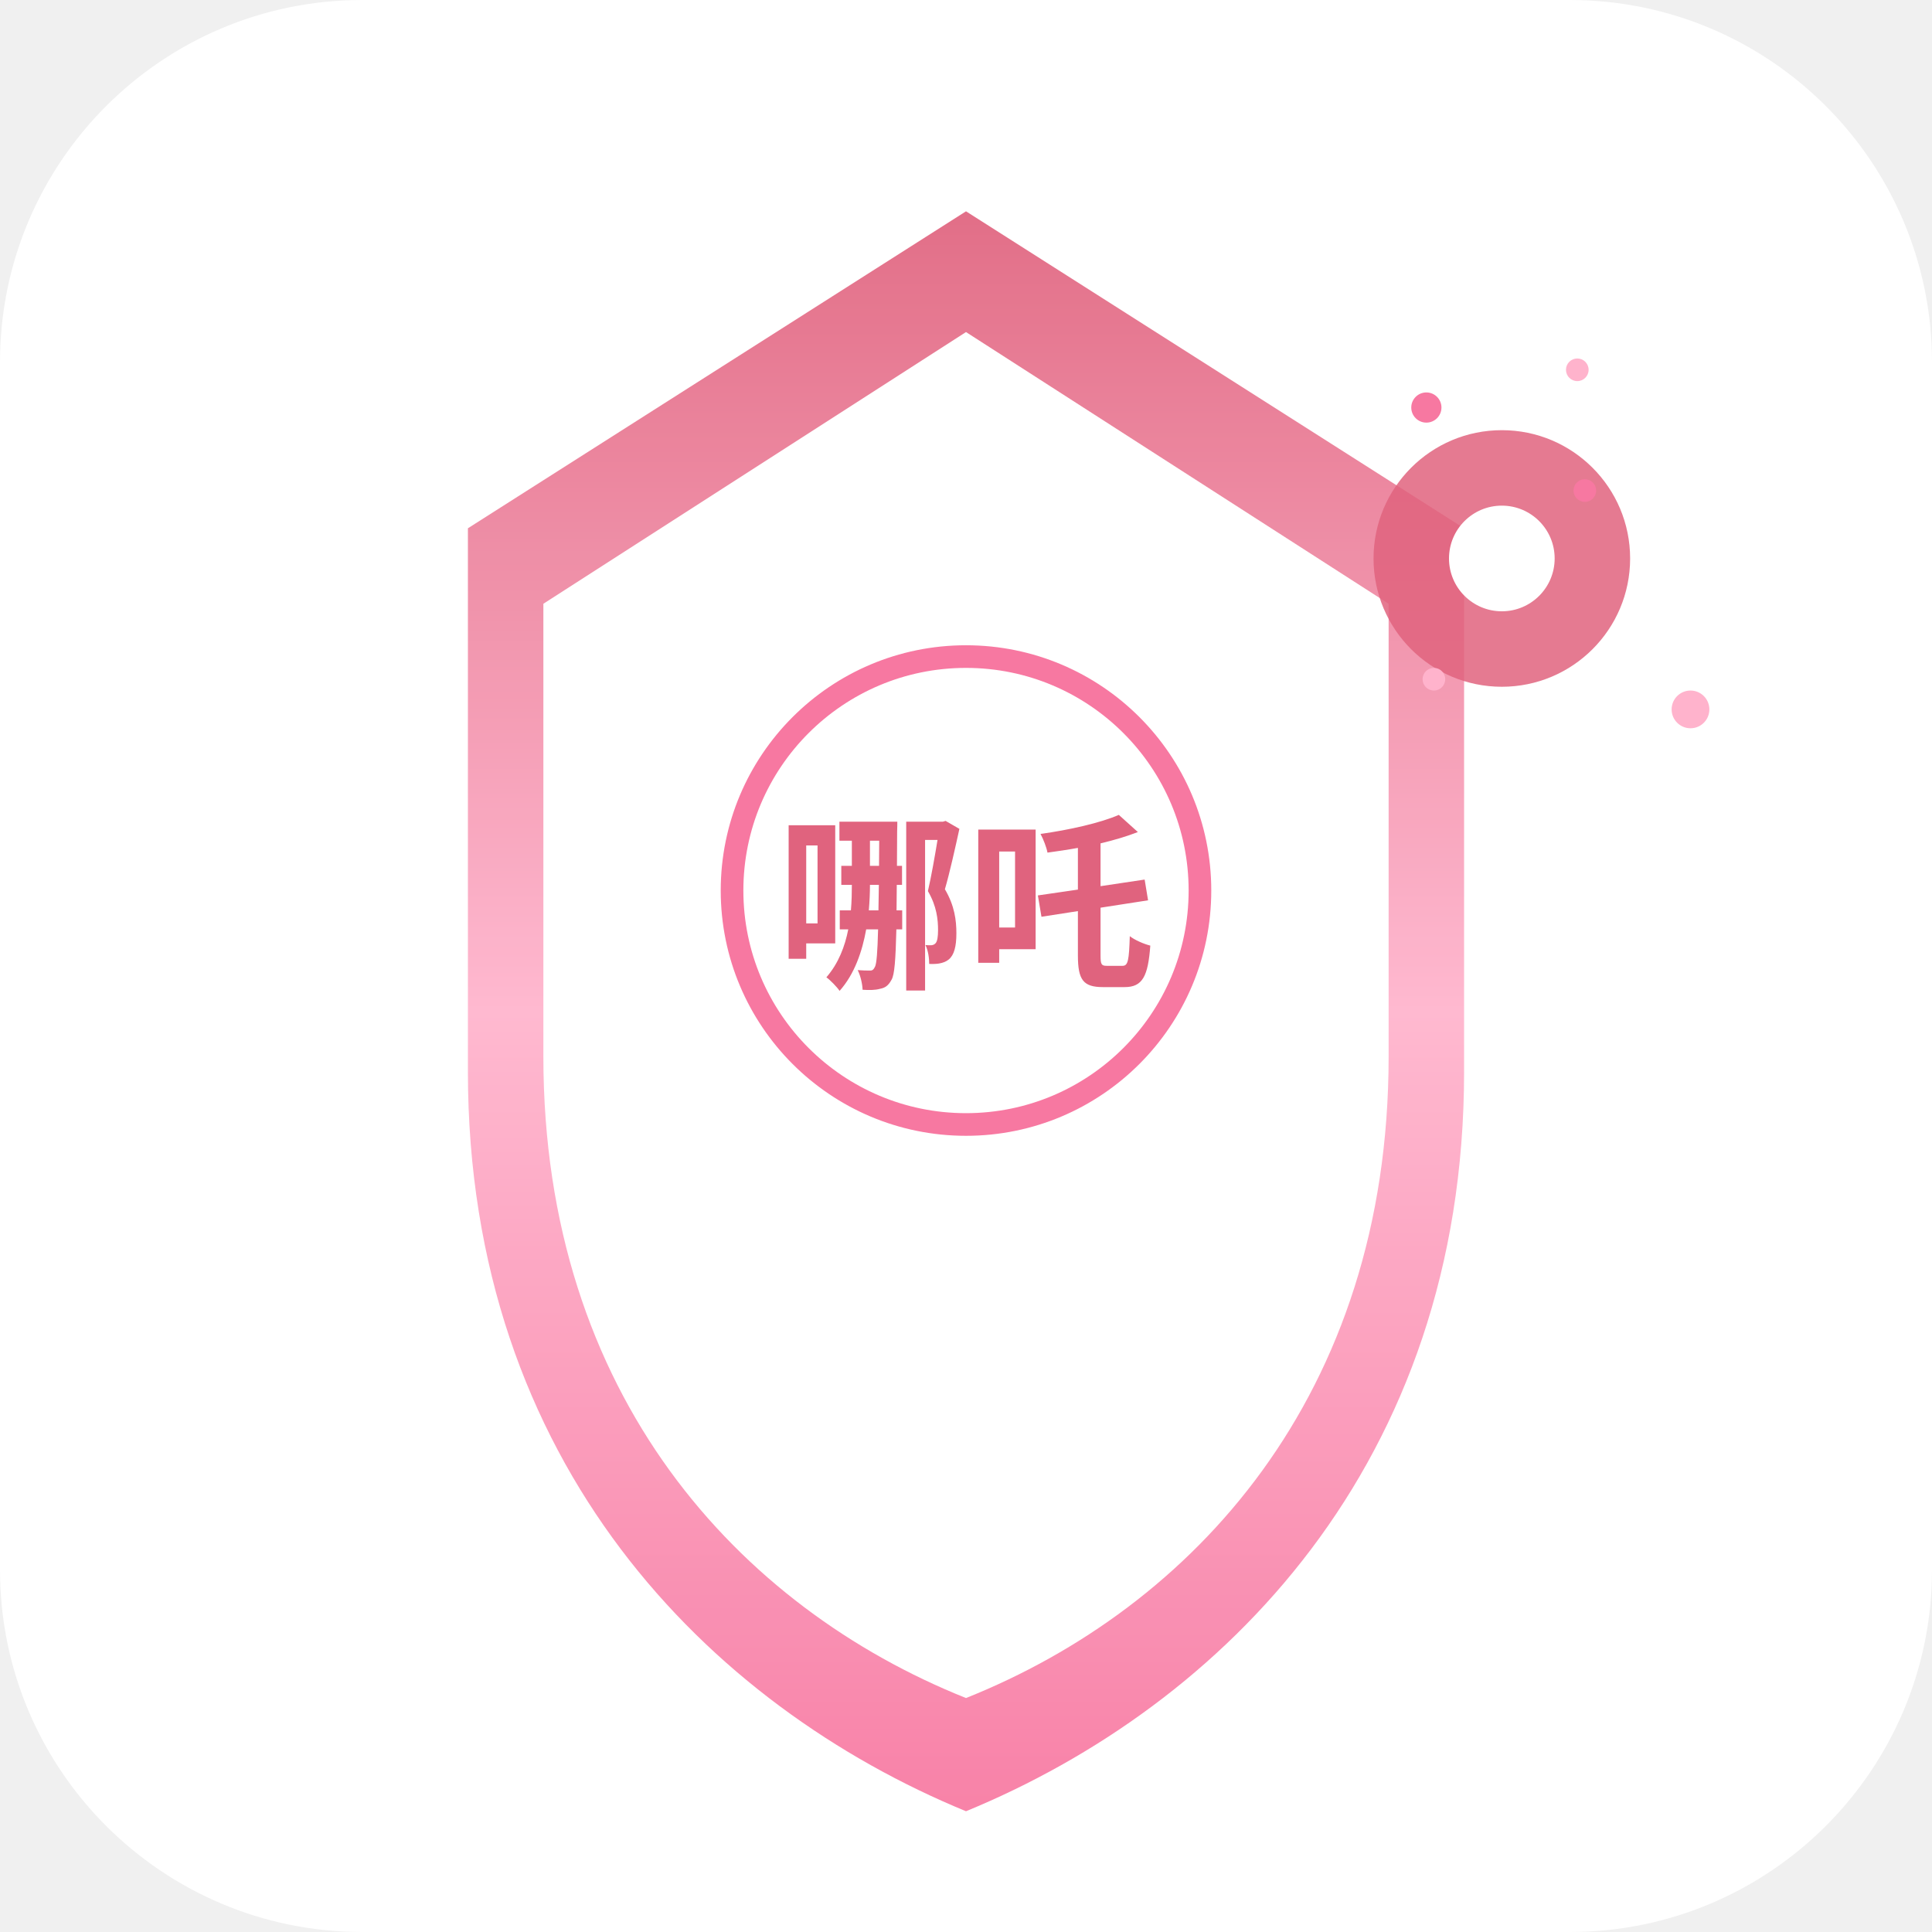
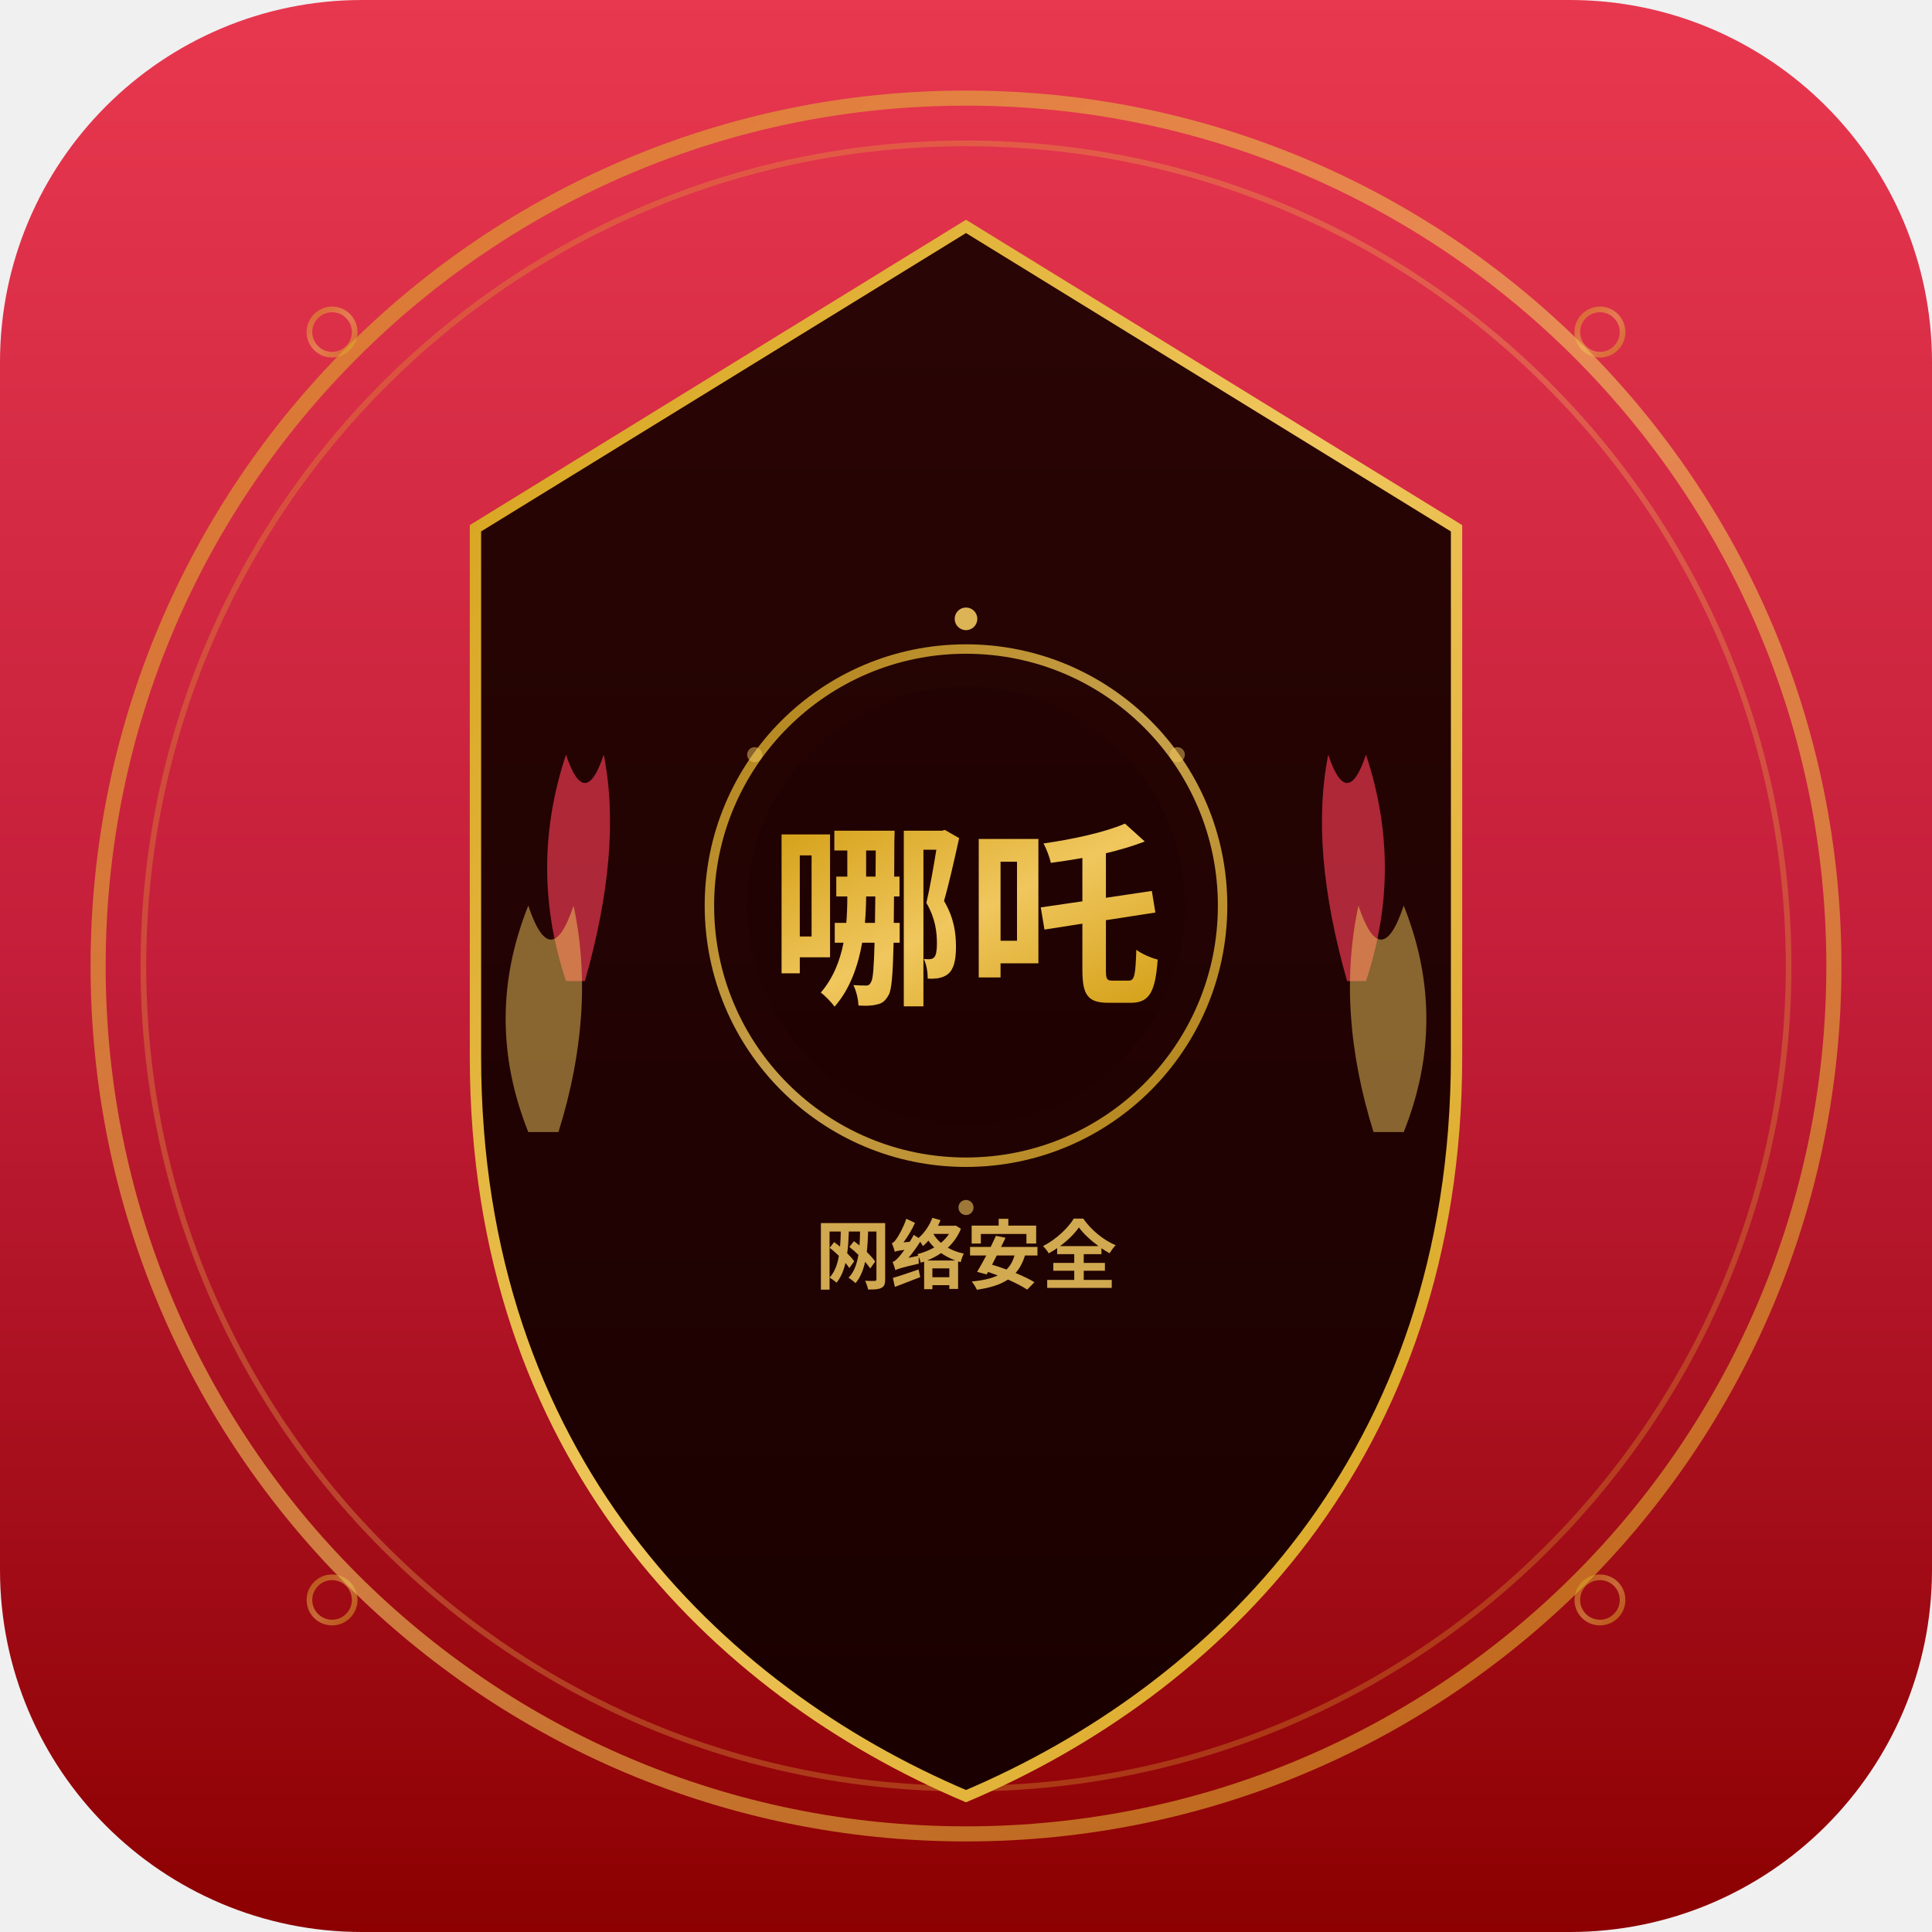
<svg xmlns="http://www.w3.org/2000/svg" viewBox="0 0 512 512">
  <defs>
-     <linearGradient id="shield" x1="0" y1="1" x2="0" y2="0">
-       <stop offset="0%" stop-color="#f778a1" />
-       <stop offset="50%" stop-color="#ffb3cc" />
-       <stop offset="100%" stop-color="#e0637e" />
+     <linearGradient id="bg" x1="0" y1="1" x2="0" y2="0">
+       <stop offset="0%" stop-color="#8b0000" />
+       <stop offset="50%" stop-color="#c41e3a" />
+       <stop offset="100%" stop-color="#e8384f" />
+     </linearGradient>
+     <linearGradient id="gold" x1="0" y1="0" x2="1" y2="1">
+       <stop offset="0%" stop-color="#d4a017" />
+       <stop offset="50%" stop-color="#f0c75e" />
+       <stop offset="100%" stop-color="#d4a017" />
+     </linearGradient>
+     <linearGradient id="inner" x1="0" y1="1" x2="0" y2="0">
+       <stop offset="0%" stop-color="#1a0000" />
+       <stop offset="100%" stop-color="#2a0505" />
    </linearGradient>
  </defs>
-   <rect width="512" height="512" rx="96" fill="#ffffff" />
-   <path d="M256 56 L388 140 L388 284 C388 388 324 452 256 480 C188 452 124 388 124 284 L124 140 Z" fill="url(#shield)" opacity="0.92" />
-   <path d="M256 88 L368 160 L368 280 C368 370 316 426 256 450 C196 426 144 370 144 280 L144 160 Z" fill="#ffffff" />
-   <circle cx="256" cy="236" r="62" fill="none" stroke="#f778a1" stroke-width="6" />
-   <text x="256" y="258" text-anchor="middle" font-family="PingFang SC,Microsoft YaHei,sans-serif" font-size="50" font-weight="bold" fill="#e0637e">哪吒</text>
-   <circle cx="398" cy="148" r="34" fill="#e0637e" opacity="0.85" />
-   <circle cx="398" cy="148" r="14" fill="#ffffff" />
-   <circle cx="448" cy="188" r="5" fill="#ffb3cc" />
-   <circle cx="378" cy="108" r="4" fill="#f778a1" />
-   <circle cx="418" cy="98" r="3" fill="#ffb3cc" />
-   <circle cx="380" cy="180" r="3" fill="#ffb3cc" />
-   <circle cx="420" cy="130" r="3" fill="#f778a1" />
+   <rect width="512" height="512" rx="96" fill="url(#bg)" />
+   <circle cx="256" cy="256" r="230" fill="none" stroke="url(#gold)" stroke-width="4" opacity="0.6" />
+   <circle cx="256" cy="256" r="218" fill="none" stroke="url(#gold)" stroke-width="1.5" opacity="0.3" />
+   <path d="M256 60 L386 140 L386 280 C386 386 322 448 256 476 C190 448 126 386 126 280 L126 140 Z" fill="url(#inner)" stroke="url(#gold)" stroke-width="3" />
+   <path d="M150 260 Q140 230 150 200 Q155 215 160 200 Q165 225 155 260" fill="#e8384f" opacity="0.7" />
+   <path d="M140 300 Q128 270 140 240 Q146 258 152 240 Q158 268 148 300" fill="#f0c75e" opacity="0.5" />
+   <path d="M362 260 Q372 230 362 200 Q357 215 352 200 Q347 225 357 260" fill="#e8384f" opacity="0.7" />
+   <path d="M372 300 Q384 270 372 240 Q366 258 360 240 Q354 268 364 300" fill="#f0c75e" opacity="0.5" />
+   <circle cx="256" cy="240" r="68" fill="none" stroke="url(#gold)" stroke-width="2.5" opacity="0.8" />
+   <circle cx="256" cy="240" r="58" fill="#1a0000" opacity="0.3" />
+   <text x="256" y="262" text-anchor="middle" font-family="PingFang SC,STSong,SimSun,serif" font-size="52" font-weight="900" fill="url(#gold)">哪吒</text>
+   <text x="256" y="340" text-anchor="middle" font-family="PingFang SC,STSong,SimSun,serif" font-size="20" font-weight="700" fill="#f0c75e" opacity="0.85">网络安全</text>
+   <circle cx="256" cy="164" r="3" fill="#f0c75e" opacity="0.9" />
+   <circle cx="256" cy="320" r="2" fill="#f0c75e" opacity="0.6" />
+   <circle cx="200" cy="200" r="2" fill="#f0c75e" opacity="0.5" />
+   <circle cx="312" cy="200" r="2" fill="#f0c75e" opacity="0.5" />
+   <circle cx="88" cy="88" r="6" fill="none" stroke="url(#gold)" stroke-width="1.5" opacity="0.5" />
+   <circle cx="424" cy="88" r="6" fill="none" stroke="url(#gold)" stroke-width="1.5" opacity="0.5" />
+   <circle cx="88" cy="424" r="6" fill="none" stroke="url(#gold)" stroke-width="1.5" opacity="0.5" />
+   <circle cx="424" cy="424" r="6" fill="none" stroke="url(#gold)" stroke-width="1.5" opacity="0.5" />
</svg>
